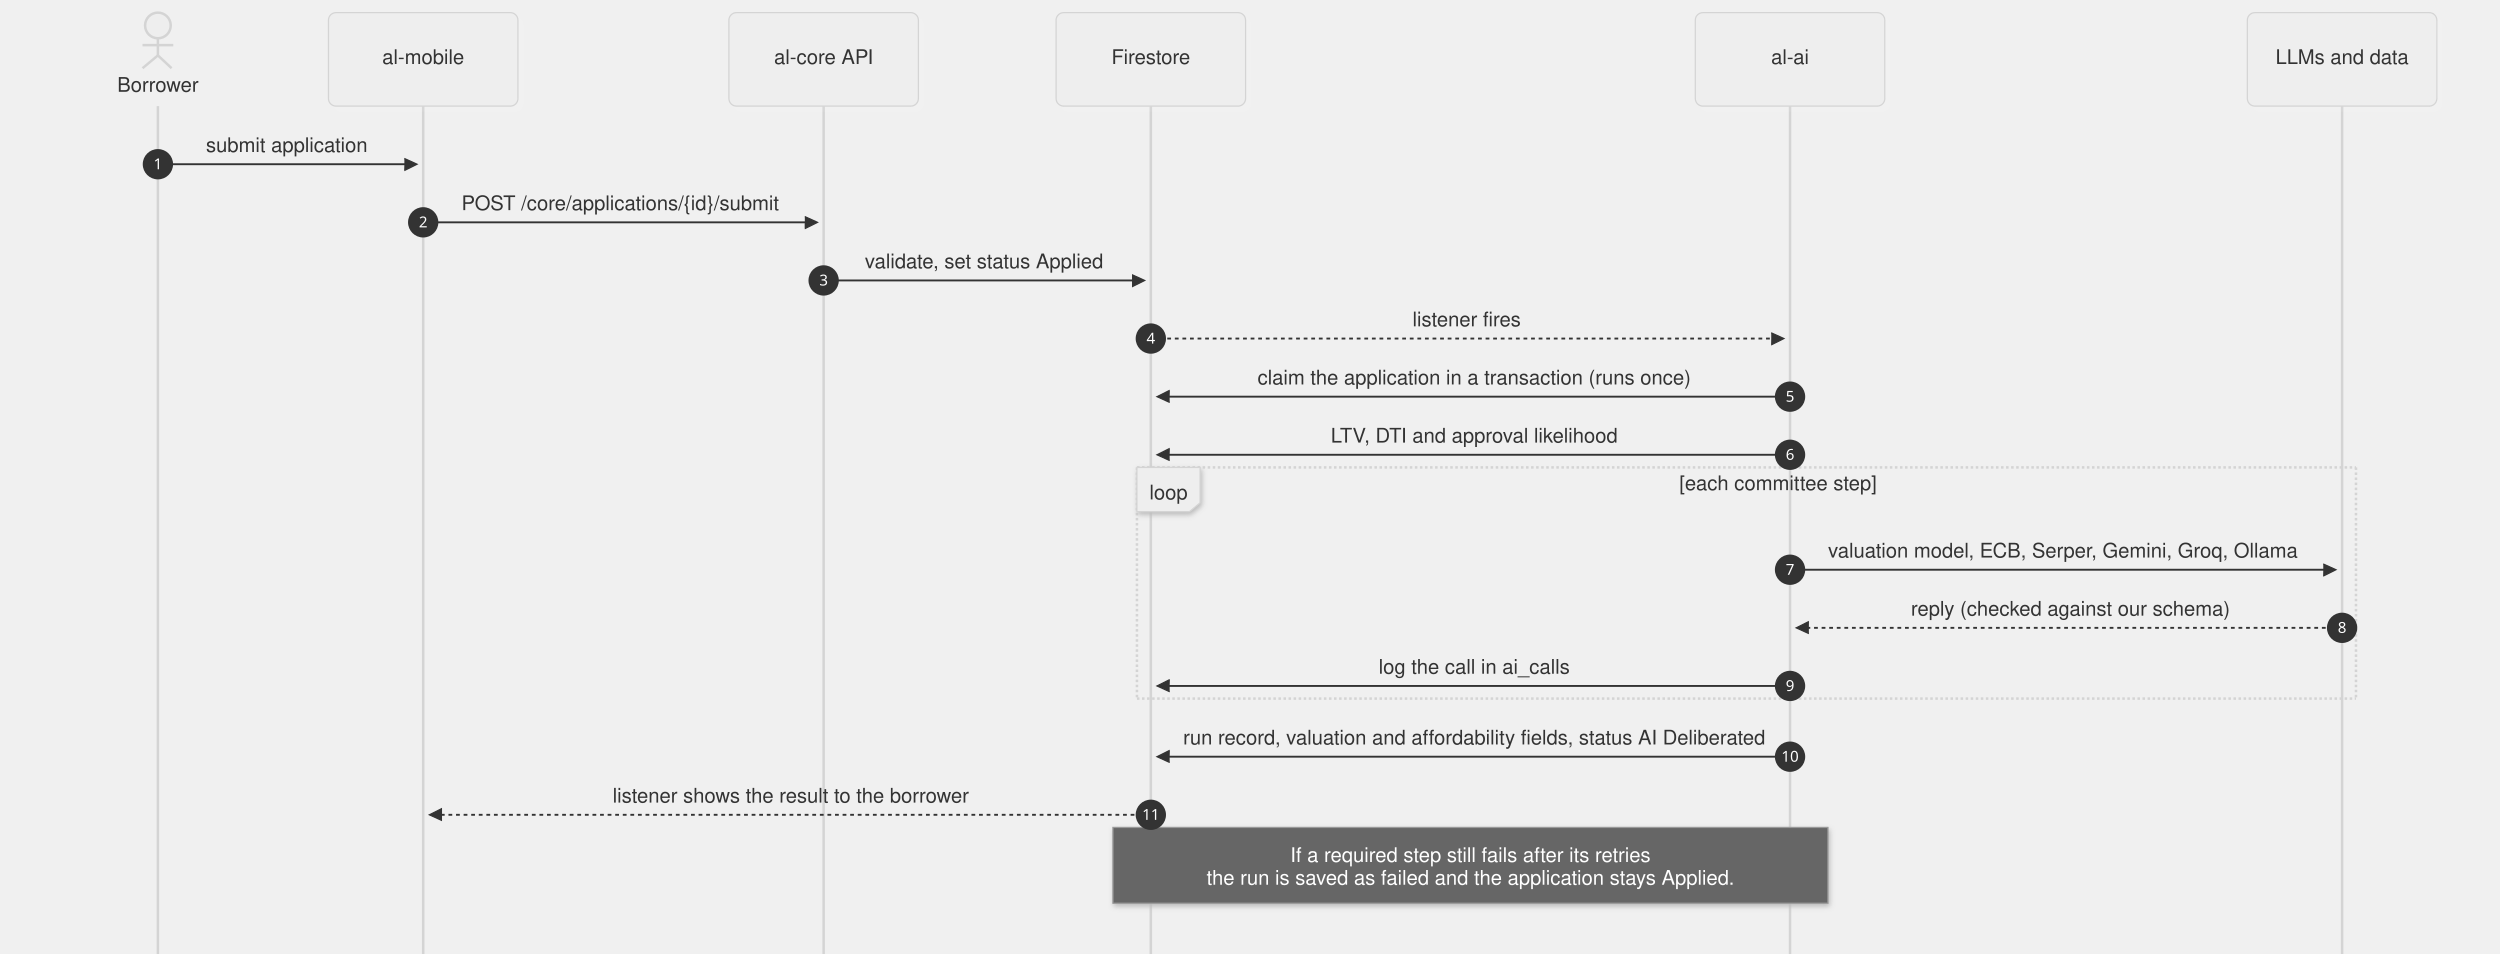
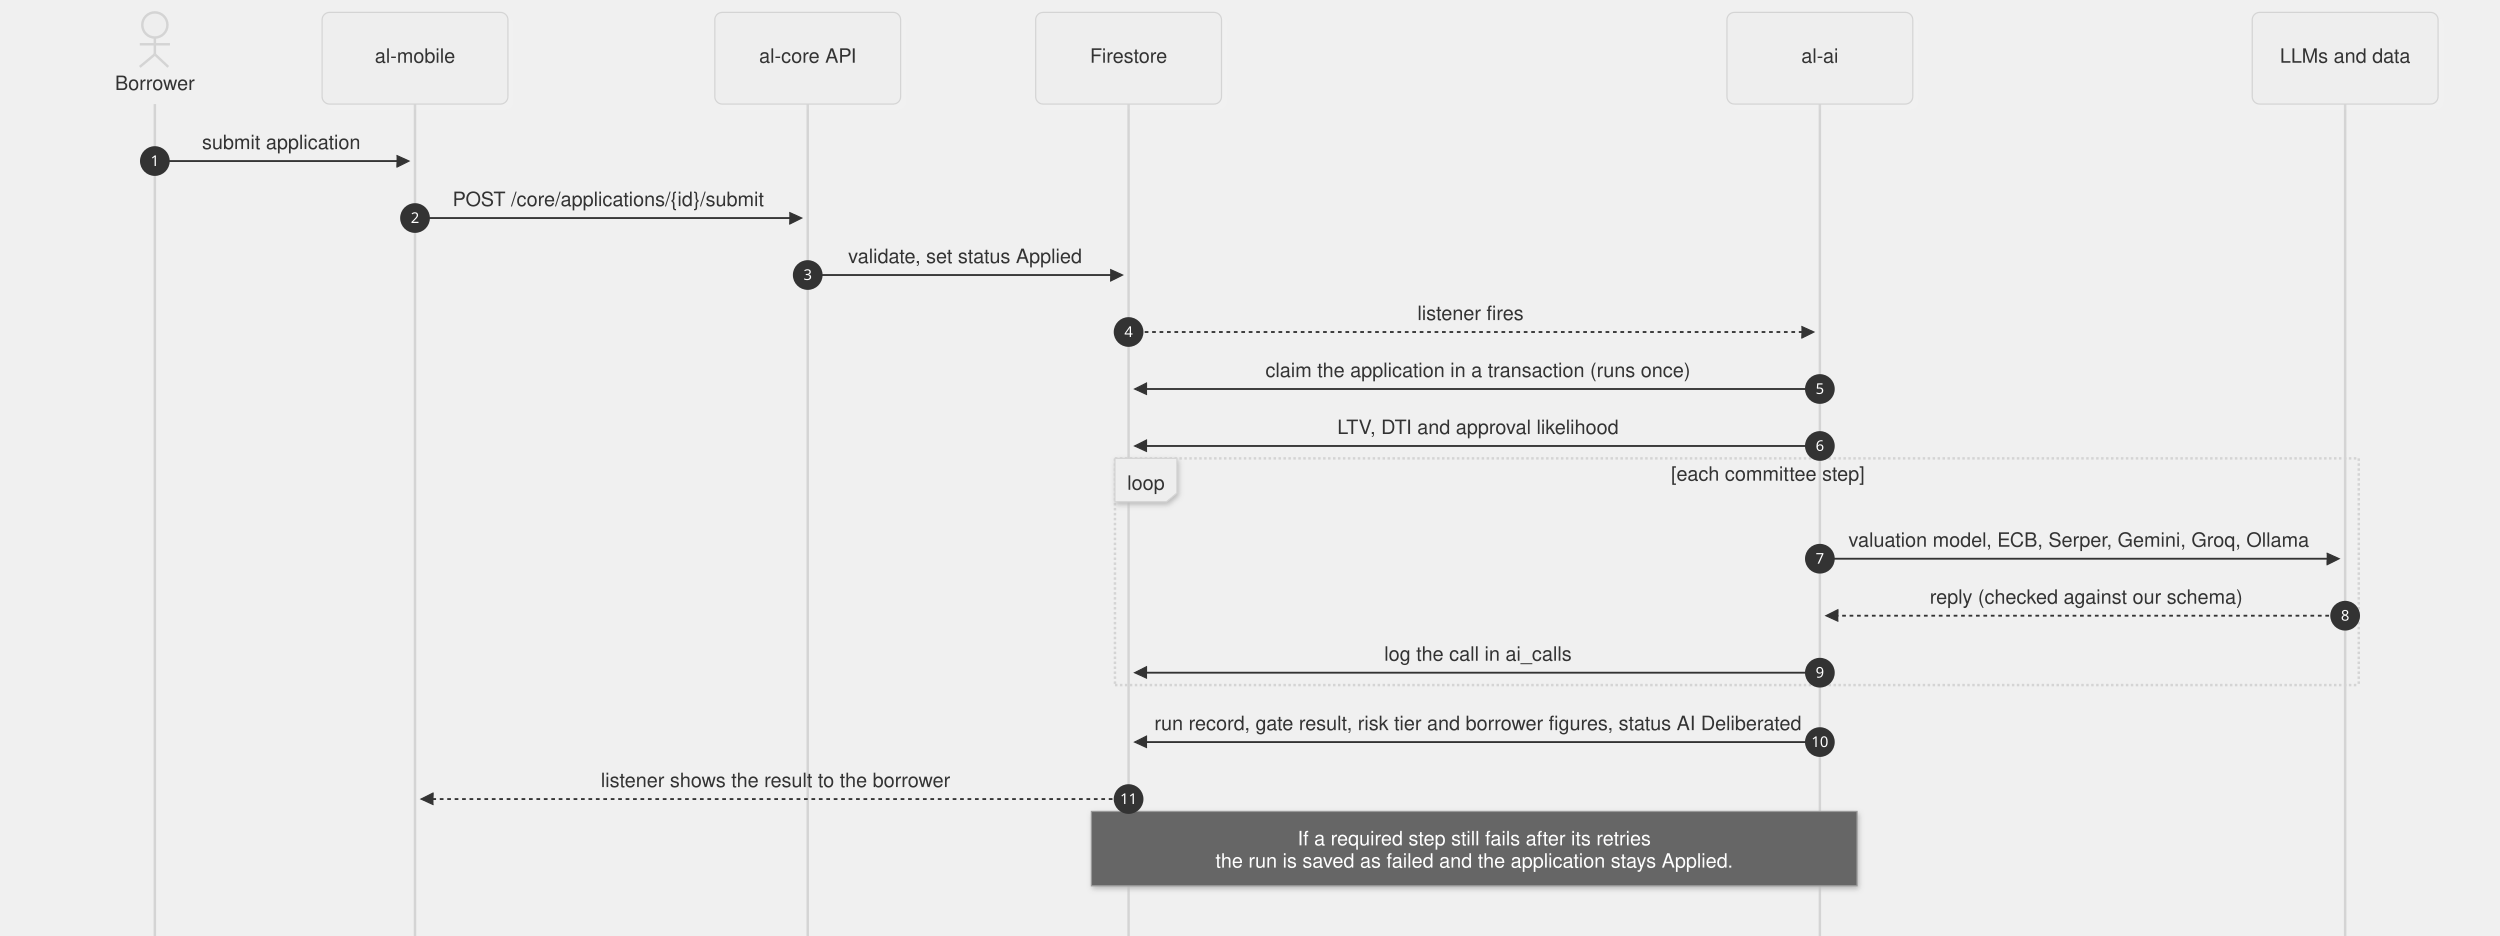
- <svg xmlns="http://www.w3.org/2000/svg" id="my-svg" width="100%" style="max-width: 1979px; background-color: white;" viewBox="-50 -10 1979 755" role="graphics-document document" aria-roledescription="sequence">
+ <svg xmlns="http://www.w3.org/2000/svg" id="my-svg" width="100%" style="max-width: 2018px; background-color: white;" viewBox="-50 -10 2018 755" role="graphics-document document" aria-roledescription="sequence">
  <g>
-     <line id="actor5" x1="1804" y1="74" x2="1804" y2="2000" class="actor-line 200" stroke-width="0.5px" stroke="#999" name="X" data-et="life-line" data-id="X" />
+     <line id="actor5" x1="1843" y1="74" x2="1843" y2="2000" class="actor-line 200" stroke-width="0.5px" stroke="#999" name="X" data-et="life-line" data-id="X" />
    <g id="root-5" data-look="neo" data-et="participant" data-type="participant" data-id="X">
-       <rect x="1729" y="0" fill="#eaeaea" stroke="#666" width="150" height="74" name="X" rx="6" ry="6" class="actor actor-top" data-look="neo" filter="url(#my-svg-drop-shadow)" />
-       <text x="1804" y="37" dominant-baseline="central" alignment-baseline="central" class="actor actor-box" style="text-anchor: middle; font-size: 16px; font-weight: 400;">
-         <tspan x="1804" dy="0">LLMs and data</tspan>
+       <rect x="1768" y="0" fill="#eaeaea" stroke="#666" width="150" height="74" name="X" rx="6" ry="6" class="actor actor-top" data-look="neo" filter="url(#my-svg-drop-shadow)" />
+       <text x="1843" y="37" dominant-baseline="central" alignment-baseline="central" class="actor actor-box" style="text-anchor: middle; font-size: 16px; font-weight: 400;">
+         <tspan x="1843" dy="0">LLMs and data</tspan>
      </text>
    </g>
  </g>
  <g>
-     <line id="actor4" x1="1367" y1="74" x2="1367" y2="2000" class="actor-line 200" stroke-width="0.5px" stroke="#999" name="AI" data-et="life-line" data-id="AI" />
+     <line id="actor4" x1="1419" y1="74" x2="1419" y2="2000" class="actor-line 200" stroke-width="0.5px" stroke="#999" name="AI" data-et="life-line" data-id="AI" />
    <g id="root-4" data-look="neo" data-et="participant" data-type="participant" data-id="AI">
-       <rect x="1292" y="0" fill="#eaeaea" stroke="#666" width="150" height="74" name="AI" rx="6" ry="6" class="actor actor-top" data-look="neo" filter="url(#my-svg-drop-shadow)" />
-       <text x="1367" y="37" dominant-baseline="central" alignment-baseline="central" class="actor actor-box" style="text-anchor: middle; font-size: 16px; font-weight: 400;">
-         <tspan x="1367" dy="0">al-ai</tspan>
+       <rect x="1344" y="0" fill="#eaeaea" stroke="#666" width="150" height="74" name="AI" rx="6" ry="6" class="actor actor-top" data-look="neo" filter="url(#my-svg-drop-shadow)" />
+       <text x="1419" y="37" dominant-baseline="central" alignment-baseline="central" class="actor actor-box" style="text-anchor: middle; font-size: 16px; font-weight: 400;">
+         <tspan x="1419" dy="0">al-ai</tspan>
      </text>
    </g>
  </g>
  <g>
    <line id="actor3" x1="861" y1="74" x2="861" y2="2000" class="actor-line 200" stroke-width="0.5px" stroke="#999" name="FS" data-et="life-line" data-id="FS" />
    <g id="root-3" data-look="neo" data-et="participant" data-type="participant" data-id="FS">
      <rect x="786" y="0" fill="#eaeaea" stroke="#666" width="150" height="74" name="FS" rx="6" ry="6" class="actor actor-top" data-look="neo" filter="url(#my-svg-drop-shadow)" />
      <text x="861" y="37" dominant-baseline="central" alignment-baseline="central" class="actor actor-box" style="text-anchor: middle; font-size: 16px; font-weight: 400;">
        <tspan x="861" dy="0">Firestore</tspan>
      </text>
    </g>
  </g>
  <g>
    <line id="actor2" x1="602" y1="74" x2="602" y2="2000" class="actor-line 200" stroke-width="0.5px" stroke="#999" name="C" data-et="life-line" data-id="C" />
    <g id="root-2" data-look="neo" data-et="participant" data-type="participant" data-id="C">
      <rect x="527" y="0" fill="#eaeaea" stroke="#666" width="150" height="74" name="C" rx="6" ry="6" class="actor actor-top" data-look="neo" filter="url(#my-svg-drop-shadow)" />
      <text x="602" y="37" dominant-baseline="central" alignment-baseline="central" class="actor actor-box" style="text-anchor: middle; font-size: 16px; font-weight: 400;">
        <tspan x="602" dy="0">al-core API</tspan>
      </text>
    </g>
  </g>
  <g>
    <line id="actor1" x1="285" y1="74" x2="285" y2="2000" class="actor-line 200" stroke-width="0.5px" stroke="#999" name="M" data-et="life-line" data-id="M" />
    <g id="root-1" data-look="neo" data-et="participant" data-type="participant" data-id="M">
      <rect x="210" y="0" fill="#eaeaea" stroke="#666" width="150" height="74" name="M" rx="6" ry="6" class="actor actor-top" data-look="neo" filter="url(#my-svg-drop-shadow)" />
      <text x="285" y="37" dominant-baseline="central" alignment-baseline="central" class="actor actor-box" style="text-anchor: middle; font-size: 16px; font-weight: 400;">
        <tspan x="285" dy="0">al-mobile</tspan>
      </text>
    </g>
  </g>
  <g>
    <line id="actor0" x1="75" y1="74" x2="75" y2="2000" class="actor-line 200" stroke-width="0.5px" stroke="#999" name="B" data-et="life-line" data-id="B" />
  </g>
  <style>#my-svg{font-family:Helvetica Neue,Helvetica,Arial,sans-serif;font-size:15px;fill:#000000;}@keyframes edge-animation-frame{from{stroke-dashoffset:0;}}@keyframes dash{to{stroke-dashoffset:0;}}#my-svg .edge-animation-slow{stroke-dasharray:9,5!important;stroke-dashoffset:900;animation:dash 50s linear infinite;stroke-linecap:round;}#my-svg .edge-animation-fast{stroke-dasharray:9,5!important;stroke-dashoffset:900;animation:dash 20s linear infinite;stroke-linecap:round;}#my-svg .error-icon{fill:#552222;}#my-svg .error-text{fill:#552222;stroke:#552222;}#my-svg .edge-thickness-normal{stroke-width:1px;}#my-svg .edge-thickness-thick{stroke-width:3.5px;}#my-svg .edge-pattern-solid{stroke-dasharray:0;}#my-svg .edge-thickness-invisible{stroke-width:0;fill:none;}#my-svg .edge-pattern-dashed{stroke-dasharray:3;}#my-svg .edge-pattern-dotted{stroke-dasharray:2;}#my-svg .marker{fill:#666;stroke:#666;}#my-svg .marker.cross{stroke:#666;}#my-svg svg{font-family:Helvetica Neue,Helvetica,Arial,sans-serif;font-size:15px;}#my-svg p{margin:0;}#my-svg .actor{stroke:hsl(0, 0%, 83%);fill:#eee;stroke-width:1;}#my-svg rect.actor.outer-path[data-look="neo"]{filter:drop-shadow( 1px 2px 2px rgba(185,185,185,1));}#my-svg rect.note[data-look="neo"]{stroke:#999;fill:#666;filter:drop-shadow( 1px 2px 2px rgba(185,185,185,1));}#my-svg text.actor&gt;tspan{fill:#333;stroke:none;}#my-svg .actor-line{stroke:hsl(0, 0%, 83%);}#my-svg .innerArc{stroke-width:1.5;stroke-dasharray:none;}#my-svg .messageLine0{stroke-width:1.5;stroke-dasharray:none;stroke:#333;}#my-svg .messageLine1{stroke-width:1.5;stroke-dasharray:2,2;stroke:#333;}#my-svg [id$="-arrowhead"] path{fill:#333;stroke:#333;}#my-svg .sequenceNumber{fill:white;}#my-svg [id$="-sequencenumber"]{fill:#333;}#my-svg [id$="-crosshead"] path{fill:#333;stroke:#333;}#my-svg .messageText{fill:#333;stroke:none;}#my-svg .labelBox{stroke:hsl(0, 0%, 83%);fill:#eee;filter:drop-shadow( 1px 2px 2px rgba(185,185,185,1));}#my-svg .labelText,#my-svg .labelText&gt;tspan{fill:#333;stroke:none;}#my-svg .loopText,#my-svg .loopText&gt;tspan{fill:#333;stroke:none;}#my-svg .sectionTitle,#my-svg .sectionTitle&gt;tspan{fill:#333;stroke:none;}#my-svg .loopLine{stroke-width:2px;stroke-dasharray:2,2;stroke:hsl(0, 0%, 83%);fill:hsl(0, 0%, 83%);}#my-svg .note{stroke:#999;fill:#666;}#my-svg .noteText,#my-svg .noteText&gt;tspan{fill:#fff;stroke:none;}#my-svg .activation0{fill:#f4f4f4;stroke:#666;}#my-svg .activation1{fill:#f4f4f4;stroke:#666;}#my-svg .activation2{fill:#f4f4f4;stroke:#666;}#my-svg .actorPopupMenu{position:absolute;}#my-svg .actorPopupMenuPanel{position:absolute;fill:#eee;box-shadow:0px 8px 16px 0px rgba(0,0,0,0.2);filter:drop-shadow(3px 5px 2px rgb(0 0 0 / 0.4));}#my-svg .actor-man circle,#my-svg line{fill:#eee;stroke-width:2px;}#my-svg g rect.rect{filter:drop-shadow( 1px 2px 2px rgba(185,185,185,1));stroke:#999;}#my-svg .node .neo-node{stroke:#999;}#my-svg [data-look="neo"].node rect,#my-svg [data-look="neo"].cluster rect,#my-svg [data-look="neo"].node polygon{stroke:url(#my-svg-gradient);filter:drop-shadow( 1px 2px 2px rgba(185,185,185,1));}#my-svg [data-look="neo"].swimlane.cluster rect{filter:none;}#my-svg [data-look="neo"].node path{stroke:url(#my-svg-gradient);stroke-width:1px;}#my-svg [data-look="neo"].node .outer-path{filter:drop-shadow( 1px 2px 2px rgba(185,185,185,1));}#my-svg [data-look="neo"].node .neo-line path{stroke:#999;filter:none;}#my-svg [data-look="neo"].node circle{stroke:url(#my-svg-gradient);filter:drop-shadow( 1px 2px 2px rgba(185,185,185,1));}#my-svg [data-look="neo"].node circle .state-start{fill:#000000;}#my-svg [data-look="neo"].icon-shape .icon{fill:url(#my-svg-gradient);filter:drop-shadow( 1px 2px 2px rgba(185,185,185,1));}#my-svg [data-look="neo"].icon-shape .icon-neo path{stroke:url(#my-svg-gradient);filter:drop-shadow( 1px 2px 2px rgba(185,185,185,1));}#my-svg :root{--mermaid-font-family:"trebuchet ms",verdana,arial,sans-serif;}</style>
  <g />
  <defs>
    <symbol id="my-svg-computer" width="24" height="24">
      <path transform="scale(.5)" d="M2 2v13h20v-13h-20zm18 11h-16v-9h16v9zm-10.228 6l.466-1h3.524l.467 1h-4.457zm14.228 3h-24l2-6h2.104l-1.33 4h18.45l-1.297-4h2.073l2 6zm-5-10h-14v-7h14v7z" />
    </symbol>
  </defs>
  <defs>
    <symbol id="my-svg-database" fill-rule="evenodd" clip-rule="evenodd">
      <path transform="scale(.5)" d="M12.258.001l.256.004.255.005.253.008.251.01.249.012.247.015.246.016.242.019.241.02.239.023.236.024.233.027.231.028.229.031.225.032.223.034.22.036.217.038.214.04.211.041.208.043.205.045.201.046.198.048.194.05.191.051.187.053.183.054.18.056.175.057.172.059.168.06.163.061.16.063.155.064.15.066.074.033.073.033.071.034.07.034.069.035.068.035.067.035.066.035.064.036.064.036.062.036.06.036.06.037.058.037.058.037.055.038.055.038.053.038.052.038.051.039.05.039.048.039.047.039.045.04.044.04.043.04.041.04.04.041.039.041.037.041.036.041.034.041.033.042.032.042.03.042.029.042.027.042.026.043.024.043.023.043.021.043.02.043.018.044.017.043.015.044.013.044.012.044.011.045.009.044.007.045.006.045.004.045.002.045.001.045v17l-.001.045-.002.045-.004.045-.006.045-.007.045-.009.044-.011.045-.012.044-.013.044-.015.044-.017.043-.018.044-.02.043-.021.043-.023.043-.024.043-.026.043-.027.042-.029.042-.03.042-.032.042-.033.042-.034.041-.036.041-.037.041-.039.041-.04.041-.041.04-.043.04-.044.04-.045.04-.047.039-.048.039-.05.039-.051.039-.052.038-.053.038-.055.038-.055.038-.058.037-.058.037-.06.037-.06.036-.062.036-.064.036-.064.036-.066.035-.067.035-.068.035-.069.035-.07.034-.071.034-.073.033-.074.033-.15.066-.155.064-.16.063-.163.061-.168.06-.172.059-.175.057-.18.056-.183.054-.187.053-.191.051-.194.05-.198.048-.201.046-.205.045-.208.043-.211.041-.214.04-.217.038-.22.036-.223.034-.225.032-.229.031-.231.028-.233.027-.236.024-.239.023-.241.02-.242.019-.246.016-.247.015-.249.012-.251.01-.253.008-.255.005-.256.004-.258.001-.258-.001-.256-.004-.255-.005-.253-.008-.251-.01-.249-.012-.247-.015-.245-.016-.243-.019-.241-.02-.238-.023-.236-.024-.234-.027-.231-.028-.228-.031-.226-.032-.223-.034-.22-.036-.217-.038-.214-.04-.211-.041-.208-.043-.204-.045-.201-.046-.198-.048-.195-.05-.19-.051-.187-.053-.184-.054-.179-.056-.176-.057-.172-.059-.167-.06-.164-.061-.159-.063-.155-.064-.151-.066-.074-.033-.072-.033-.072-.034-.07-.034-.069-.035-.068-.035-.067-.035-.066-.035-.064-.036-.063-.036-.062-.036-.061-.036-.06-.037-.058-.037-.057-.037-.056-.038-.055-.038-.053-.038-.052-.038-.051-.039-.049-.039-.049-.039-.046-.039-.046-.04-.044-.04-.043-.04-.041-.04-.04-.041-.039-.041-.037-.041-.036-.041-.034-.041-.033-.042-.032-.042-.03-.042-.029-.042-.027-.042-.026-.043-.024-.043-.023-.043-.021-.043-.02-.043-.018-.044-.017-.043-.015-.044-.013-.044-.012-.044-.011-.045-.009-.044-.007-.045-.006-.045-.004-.045-.002-.045-.001-.045v-17l.001-.045.002-.045.004-.045.006-.045.007-.045.009-.044.011-.045.012-.044.013-.044.015-.044.017-.043.018-.044.02-.043.021-.043.023-.043.024-.043.026-.043.027-.042.029-.042.03-.042.032-.042.033-.042.034-.041.036-.041.037-.041.039-.041.04-.041.041-.04.043-.04.044-.04.046-.04.046-.039.049-.039.049-.039.051-.039.052-.038.053-.038.055-.038.056-.038.057-.037.058-.037.06-.037.061-.036.062-.036.063-.036.064-.036.066-.035.067-.035.068-.035.069-.035.07-.034.072-.034.072-.033.074-.033.151-.066.155-.064.159-.063.164-.061.167-.06.172-.059.176-.057.179-.056.184-.054.187-.053.19-.051.195-.05.198-.048.201-.046.204-.045.208-.043.211-.041.214-.04.217-.038.22-.036.223-.034.226-.032.228-.031.231-.028.234-.027.236-.024.238-.023.241-.02.243-.019.245-.016.247-.015.249-.012.251-.01.253-.008.255-.005.256-.004.258-.001.258.001zm-9.258 20.499v.01l.001.021.003.021.004.022.005.021.006.022.007.022.009.023.01.022.011.023.012.023.013.023.015.023.016.024.017.023.018.024.019.024.021.024.022.025.023.024.024.025.052.049.056.05.061.051.066.051.07.051.075.051.079.052.084.052.088.052.092.052.097.052.102.051.105.052.11.052.114.051.119.051.123.051.127.05.131.05.135.05.139.048.144.049.147.047.152.047.155.047.16.045.163.045.167.043.171.043.176.041.178.041.183.039.187.039.19.037.194.035.197.035.202.033.204.031.209.03.212.029.216.027.219.025.222.024.226.021.23.02.233.018.236.016.24.015.243.012.246.01.249.008.253.005.256.004.259.001.26-.001.257-.004.254-.005.25-.008.247-.011.244-.012.241-.014.237-.016.233-.018.231-.021.226-.021.224-.024.22-.026.216-.027.212-.028.21-.031.205-.031.202-.034.198-.034.194-.036.191-.037.187-.039.183-.04.179-.04.175-.042.172-.043.168-.044.163-.045.16-.046.155-.046.152-.047.148-.048.143-.049.139-.049.136-.05.131-.05.126-.05.123-.051.118-.052.114-.051.11-.052.106-.052.101-.052.096-.052.092-.052.088-.053.083-.051.079-.052.074-.052.07-.051.065-.051.06-.051.056-.05.051-.05.023-.024.023-.025.021-.024.02-.024.019-.024.018-.024.017-.024.015-.023.014-.024.013-.023.012-.023.01-.023.01-.022.008-.022.006-.022.006-.022.004-.022.004-.021.001-.021.001-.021v-4.127l-.077.055-.08.053-.083.054-.085.053-.087.052-.09.052-.093.051-.095.05-.097.05-.1.049-.102.049-.105.048-.106.047-.109.047-.111.046-.114.045-.115.045-.118.044-.12.043-.122.042-.124.042-.126.041-.128.04-.13.04-.132.038-.134.038-.135.037-.138.037-.139.035-.142.035-.143.034-.144.033-.147.032-.148.031-.15.03-.151.03-.153.029-.154.027-.156.027-.158.026-.159.025-.161.024-.162.023-.163.022-.165.021-.166.02-.167.019-.169.018-.169.017-.171.016-.173.015-.173.014-.175.013-.175.012-.177.011-.178.01-.179.008-.179.008-.181.006-.182.005-.182.004-.184.003-.184.002h-.37l-.184-.002-.184-.003-.182-.004-.182-.005-.181-.006-.179-.008-.179-.008-.178-.01-.176-.011-.176-.012-.175-.013-.173-.014-.172-.015-.171-.016-.17-.017-.169-.018-.167-.019-.166-.02-.165-.021-.163-.022-.162-.023-.161-.024-.159-.025-.157-.026-.156-.027-.155-.027-.153-.029-.151-.03-.15-.03-.148-.031-.146-.032-.145-.033-.143-.034-.141-.035-.14-.035-.137-.037-.136-.037-.134-.038-.132-.038-.13-.04-.128-.04-.126-.041-.124-.042-.122-.042-.12-.044-.117-.043-.116-.045-.113-.045-.112-.046-.109-.047-.106-.047-.105-.048-.102-.049-.1-.049-.097-.05-.095-.05-.093-.052-.09-.051-.087-.052-.085-.053-.083-.054-.08-.054-.077-.054v4.127zm0-5.654v.011l.001.021.003.021.004.021.005.022.006.022.007.022.009.022.01.022.011.023.012.023.013.023.015.024.016.023.017.024.018.024.019.024.021.024.022.024.023.025.024.024.052.05.056.05.061.05.066.051.07.051.075.052.079.051.084.052.088.052.092.052.097.052.102.052.105.052.11.051.114.051.119.052.123.05.127.051.131.05.135.049.139.049.144.048.147.048.152.047.155.046.16.045.163.045.167.044.171.042.176.042.178.04.183.04.187.038.19.037.194.036.197.034.202.033.204.032.209.03.212.028.216.027.219.025.222.024.226.022.23.02.233.018.236.016.24.014.243.012.246.01.249.008.253.006.256.003.259.001.26-.001.257-.003.254-.006.25-.008.247-.01.244-.012.241-.015.237-.016.233-.018.231-.02.226-.022.224-.024.22-.025.216-.027.212-.029.21-.03.205-.032.202-.033.198-.035.194-.036.191-.037.187-.039.183-.039.179-.041.175-.042.172-.043.168-.044.163-.045.16-.045.155-.047.152-.047.148-.048.143-.048.139-.05.136-.049.131-.05.126-.051.123-.051.118-.051.114-.052.11-.052.106-.052.101-.052.096-.052.092-.052.088-.052.083-.052.079-.052.074-.051.07-.052.065-.051.06-.05.056-.051.051-.049.023-.025.023-.024.021-.025.02-.024.019-.024.018-.024.017-.024.015-.023.014-.023.013-.024.012-.022.01-.023.01-.023.008-.022.006-.022.006-.022.004-.021.004-.022.001-.021.001-.021v-4.139l-.077.054-.08.054-.083.054-.085.052-.087.053-.09.051-.093.051-.095.051-.097.05-.1.049-.102.049-.105.048-.106.047-.109.047-.111.046-.114.045-.115.044-.118.044-.12.044-.122.042-.124.042-.126.041-.128.04-.13.039-.132.039-.134.038-.135.037-.138.036-.139.036-.142.035-.143.033-.144.033-.147.033-.148.031-.15.03-.151.03-.153.028-.154.028-.156.027-.158.026-.159.025-.161.024-.162.023-.163.022-.165.021-.166.02-.167.019-.169.018-.169.017-.171.016-.173.015-.173.014-.175.013-.175.012-.177.011-.178.009-.179.009-.179.007-.181.007-.182.005-.182.004-.184.003-.184.002h-.37l-.184-.002-.184-.003-.182-.004-.182-.005-.181-.007-.179-.007-.179-.009-.178-.009-.176-.011-.176-.012-.175-.013-.173-.014-.172-.015-.171-.016-.17-.017-.169-.018-.167-.019-.166-.02-.165-.021-.163-.022-.162-.023-.161-.024-.159-.025-.157-.026-.156-.027-.155-.028-.153-.028-.151-.03-.15-.03-.148-.031-.146-.033-.145-.033-.143-.033-.141-.035-.14-.036-.137-.036-.136-.037-.134-.038-.132-.039-.13-.039-.128-.04-.126-.041-.124-.042-.122-.043-.12-.043-.117-.044-.116-.044-.113-.046-.112-.046-.109-.046-.106-.047-.105-.048-.102-.049-.1-.049-.097-.05-.095-.051-.093-.051-.09-.051-.087-.053-.085-.052-.083-.054-.08-.054-.077-.054v4.139zm0-5.666v.011l.001.02.003.022.004.021.005.022.006.021.007.022.009.023.01.022.011.023.012.023.013.023.015.023.016.024.017.024.018.023.019.024.021.025.022.024.023.024.024.025.052.05.056.05.061.05.066.051.07.051.075.052.079.051.084.052.088.052.092.052.097.052.102.052.105.051.11.052.114.051.119.051.123.051.127.05.131.05.135.05.139.049.144.048.147.048.152.047.155.046.16.045.163.045.167.043.171.043.176.042.178.04.183.04.187.038.19.037.194.036.197.034.202.033.204.032.209.03.212.028.216.027.219.025.222.024.226.021.23.02.233.018.236.017.24.014.243.012.246.01.249.008.253.006.256.003.259.001.26-.001.257-.003.254-.006.25-.008.247-.01.244-.013.241-.014.237-.016.233-.018.231-.02.226-.022.224-.024.22-.025.216-.027.212-.029.21-.03.205-.032.202-.033.198-.035.194-.036.191-.037.187-.039.183-.039.179-.041.175-.042.172-.043.168-.044.163-.045.16-.045.155-.047.152-.047.148-.048.143-.049.139-.049.136-.049.131-.051.126-.05.123-.051.118-.052.114-.051.11-.052.106-.052.101-.052.096-.052.092-.052.088-.052.083-.052.079-.052.074-.052.07-.051.065-.051.06-.051.056-.05.051-.049.023-.025.023-.025.021-.024.02-.024.019-.024.018-.024.017-.024.015-.023.014-.024.013-.023.012-.023.01-.022.01-.023.008-.022.006-.022.006-.022.004-.022.004-.021.001-.021.001-.021v-4.153l-.077.054-.08.054-.083.053-.085.053-.087.053-.09.051-.093.051-.095.051-.097.05-.1.049-.102.048-.105.048-.106.048-.109.046-.111.046-.114.046-.115.044-.118.044-.12.043-.122.043-.124.042-.126.041-.128.04-.13.039-.132.039-.134.038-.135.037-.138.036-.139.036-.142.034-.143.034-.144.033-.147.032-.148.032-.15.03-.151.03-.153.028-.154.028-.156.027-.158.026-.159.024-.161.024-.162.023-.163.023-.165.021-.166.02-.167.019-.169.018-.169.017-.171.016-.173.015-.173.014-.175.013-.175.012-.177.01-.178.01-.179.009-.179.007-.181.006-.182.006-.182.004-.184.003-.184.001-.185.001-.185-.001-.184-.001-.184-.003-.182-.004-.182-.006-.181-.006-.179-.007-.179-.009-.178-.01-.176-.01-.176-.012-.175-.013-.173-.014-.172-.015-.171-.016-.17-.017-.169-.018-.167-.019-.166-.02-.165-.021-.163-.023-.162-.023-.161-.024-.159-.024-.157-.026-.156-.027-.155-.028-.153-.028-.151-.03-.15-.03-.148-.032-.146-.032-.145-.033-.143-.034-.141-.034-.14-.036-.137-.036-.136-.037-.134-.038-.132-.039-.13-.039-.128-.041-.126-.041-.124-.041-.122-.043-.12-.043-.117-.044-.116-.044-.113-.046-.112-.046-.109-.046-.106-.048-.105-.048-.102-.048-.1-.05-.097-.049-.095-.051-.093-.051-.09-.052-.087-.052-.085-.053-.083-.053-.08-.054-.077-.054v4.153zm8.74-8.179l-.257.004-.254.005-.25.008-.247.011-.244.012-.241.014-.237.016-.233.018-.231.021-.226.022-.224.023-.22.026-.216.027-.212.028-.21.031-.205.032-.202.033-.198.034-.194.036-.191.038-.187.038-.183.04-.179.041-.175.042-.172.043-.168.043-.163.045-.16.046-.155.046-.152.048-.148.048-.143.048-.139.049-.136.05-.131.05-.126.051-.123.051-.118.051-.114.052-.11.052-.106.052-.101.052-.096.052-.092.052-.088.052-.083.052-.079.052-.074.051-.07.052-.065.051-.06.05-.056.05-.051.05-.023.025-.023.024-.021.024-.02.025-.019.024-.018.024-.017.023-.015.024-.014.023-.013.023-.012.023-.01.023-.01.022-.008.022-.006.023-.006.021-.004.022-.004.021-.001.021-.001.021.001.021.001.021.004.021.004.022.006.021.006.023.008.022.01.022.01.023.012.023.013.023.014.023.015.024.017.023.018.024.019.024.02.025.021.024.023.024.023.025.051.05.056.05.06.05.065.051.07.052.074.051.079.052.083.052.088.052.092.052.096.052.101.052.106.052.11.052.114.052.118.051.123.051.126.051.131.05.136.05.139.049.143.048.148.048.152.048.155.046.16.046.163.045.168.043.172.043.175.042.179.041.183.04.187.038.191.038.194.036.198.034.202.033.205.032.21.031.212.028.216.027.22.026.224.023.226.022.231.021.233.018.237.016.241.014.244.012.247.011.25.008.254.005.257.004.26.001.26-.001.257-.004.254-.005.25-.008.247-.011.244-.012.241-.014.237-.016.233-.018.231-.021.226-.022.224-.023.22-.026.216-.027.212-.028.21-.031.205-.032.202-.033.198-.034.194-.036.191-.038.187-.038.183-.04.179-.041.175-.042.172-.043.168-.043.163-.045.16-.046.155-.046.152-.048.148-.048.143-.048.139-.049.136-.05.131-.05.126-.051.123-.051.118-.051.114-.052.11-.052.106-.052.101-.052.096-.052.092-.052.088-.052.083-.052.079-.052.074-.051.07-.052.065-.051.06-.05.056-.05.051-.05.023-.025.023-.024.021-.024.02-.025.019-.024.018-.024.017-.023.015-.024.014-.023.013-.023.012-.023.01-.023.01-.022.008-.022.006-.023.006-.021.004-.022.004-.021.001-.021.001-.021-.001-.021-.001-.021-.004-.021-.004-.022-.006-.021-.006-.023-.008-.022-.01-.022-.01-.023-.012-.023-.013-.023-.014-.023-.015-.024-.017-.023-.018-.024-.019-.024-.02-.025-.021-.024-.023-.024-.023-.025-.051-.05-.056-.05-.06-.05-.065-.051-.07-.052-.074-.051-.079-.052-.083-.052-.088-.052-.092-.052-.096-.052-.101-.052-.106-.052-.11-.052-.114-.052-.118-.051-.123-.051-.126-.051-.131-.05-.136-.05-.139-.049-.143-.048-.148-.048-.152-.048-.155-.046-.16-.046-.163-.045-.168-.043-.172-.043-.175-.042-.179-.041-.183-.04-.187-.038-.191-.038-.194-.036-.198-.034-.202-.033-.205-.032-.21-.031-.212-.028-.216-.027-.22-.026-.224-.023-.226-.022-.231-.021-.233-.018-.237-.016-.241-.014-.244-.012-.247-.011-.25-.008-.254-.005-.257-.004-.26-.001-.26.001z" />
    </symbol>
  </defs>
  <defs>
    <symbol id="my-svg-clock" width="24" height="24">
      <path transform="scale(.5)" d="M12 2c5.514 0 10 4.486 10 10s-4.486 10-10 10-10-4.486-10-10 4.486-10 10-10zm0-2c-6.627 0-12 5.373-12 12s5.373 12 12 12 12-5.373 12-12-5.373-12-12-12zm5.848 12.459c.202.038.202.333.001.372-1.907.361-6.045 1.111-6.547 1.111-.719 0-1.301-.582-1.301-1.301 0-.512.77-5.447 1.125-7.445.034-.192.312-.181.343.014l.985 6.238 5.394 1.011z" />
    </symbol>
  </defs>
  <defs>
    <marker id="my-svg-arrowhead" refX="7.9" refY="5" markerUnits="userSpaceOnUse" markerWidth="12" markerHeight="12" orient="auto-start-reverse">
      <path d="M -1 0 L 10 5 L 0 10 z" />
    </marker>
  </defs>
  <defs>
    <marker id="my-svg-crosshead" markerWidth="15" markerHeight="8" orient="auto" refX="4" refY="4.5">
      <path fill="none" stroke="#000000" stroke-width="1pt" d="M 1,2 L 6,7 M 6,2 L 1,7" style="stroke-dasharray: 0, 0;" />
    </marker>
  </defs>
  <defs>
    <marker id="my-svg-filled-head" refX="15.5" refY="7" markerWidth="20" markerHeight="28" orient="auto">
      <path d="M 18,7 L9,13 L14,7 L9,1 Z" />
    </marker>
  </defs>
  <defs>
    <marker id="my-svg-sequencenumber" refX="15" refY="15" markerWidth="60" markerHeight="40" orient="auto">
      <circle cx="15" cy="15" r="6" />
    </marker>
  </defs>
  <defs>
    <marker id="my-svg-solidTopArrowHead" refX="7.9" refY="7.25" markerUnits="userSpaceOnUse" markerWidth="12" markerHeight="12" orient="auto-start-reverse">
      <path d="M 0 0 L 10 8 L 0 8 z" />
    </marker>
  </defs>
  <defs>
    <marker id="my-svg-solidBottomArrowHead" refX="7.9" refY="0.75" markerUnits="userSpaceOnUse" markerWidth="12" markerHeight="12" orient="auto-start-reverse">
      <path d="M 0 0 L 10 0 L 0 8 z" />
    </marker>
  </defs>
  <defs>
    <marker id="my-svg-stickTopArrowHead" refX="7.5" refY="7" markerUnits="userSpaceOnUse" markerWidth="12" markerHeight="12" orient="auto-start-reverse">
      <path d="M 0 0 L 7 7" stroke="black" stroke-width="1.5" fill="none" />
    </marker>
  </defs>
  <defs>
    <marker id="my-svg-stickBottomArrowHead" refX="7.5" refY="0" markerUnits="userSpaceOnUse" markerWidth="12" markerHeight="12" orient="auto-start-reverse">
      <path d="M 0 7 L 7 0" stroke="black" stroke-width="1.5" fill="none" />
    </marker>
  </defs>
  <defs>
    <filter id="my-svg-drop-shadow" height="130%" width="130%">
      <feDropShadow dx="4" dy="4" stdDeviation="0" flood-opacity="0.06" flood-color="#FFFFFF" />
    </filter>
  </defs>
  <g data-et="control-structure" data-id="i11">
-     <line x1="850" y1="360" x2="1815" y2="360" class="loopLine" />
-     <line x1="1815" y1="360" x2="1815" y2="543" class="loopLine" />
-     <line x1="850" y1="543" x2="1815" y2="543" class="loopLine" />
+     <line x1="850" y1="360" x2="1854" y2="360" class="loopLine" />
+     <line x1="1854" y1="360" x2="1854" y2="543" class="loopLine" />
+     <line x1="850" y1="543" x2="1854" y2="543" class="loopLine" />
    <line x1="850" y1="360" x2="850" y2="543" class="loopLine" />
    <polygon points="850,360 900,360 900,388 891.6,395 850,395" class="labelBox" />
    <text x="875" y="380" text-anchor="middle" dominant-baseline="middle" alignment-baseline="middle" class="labelText" style="font-size: 16px; font-weight: 400;">loop</text>
-     <text x="1357.5" y="378" text-anchor="middle" class="loopText" style="font-size: 16px; font-weight: 400;">
-       <tspan x="1357.5">[each committee step]</tspan>
+     <text x="1377" y="378" text-anchor="middle" class="loopText" style="font-size: 16px; font-weight: 400;">
+       <tspan x="1377">[each committee step]</tspan>
    </text>
  </g>
  <g data-et="note" data-id="i14">
-     <rect x="831" y="645" fill="#EDF2AE" stroke="#666" width="566" height="60" class="note" data-look="neo" />
-     <text x="1114" y="651" text-anchor="middle" dominant-baseline="middle" alignment-baseline="middle" class="noteText" dy="1em" style="font-size: 16px; font-weight: 400;">
-       <tspan x="1114">If a required step still fails after its retries</tspan>
+     <rect x="831" y="645" fill="#EDF2AE" stroke="#666" width="618" height="60" class="note" data-look="neo" />
+     <text x="1140" y="651" text-anchor="middle" dominant-baseline="middle" alignment-baseline="middle" class="noteText" dy="1em" style="font-size: 16px; font-weight: 400;">
+       <tspan x="1140">If a required step still fails after its retries</tspan>
    </text>
-     <text x="1114" y="669" text-anchor="middle" dominant-baseline="middle" alignment-baseline="middle" class="noteText" dy="1em" style="font-size: 16px; font-weight: 400;">
-       <tspan x="1114">the run is saved as failed and the application stays Applied.</tspan>
+     <text x="1140" y="669" text-anchor="middle" dominant-baseline="middle" alignment-baseline="middle" class="noteText" dy="1em" style="font-size: 16px; font-weight: 400;">
+       <tspan x="1140">the run is saved as failed and the application stays Applied.</tspan>
    </text>
  </g>
  <g class="actor-man actor-top" name="B" data-et="participant" data-type="actor" data-id="B" style="stroke: rgb(212, 212, 212);">
    <line id="actor-man-torso0" x1="75" y1="20.308" x2="75" y2="33.846" />
    <line id="actor-man-arms0" x1="62.815" y1="25.723" x2="87.185" y2="25.723" />
    <line x1="62.815" y1="44" x2="75" y2="33.846" />
    <line x1="75" y1="33.846" x2="85.831" y2="44" />
    <circle cx="75" cy="10.154" r="10.154" width="150" height="74" />
    <text x="75" y="59" dominant-baseline="central" alignment-baseline="central" class="actor actor-man" style="text-anchor: middle; font-size: 16px; font-weight: 400;">
      <tspan x="75" dy="0">Borrower</tspan>
    </text>
  </g>
  <text x="177" y="89" text-anchor="middle" dominant-baseline="middle" alignment-baseline="middle" class="messageText" dy="1em" style="font-size: 16px; font-weight: 400;">submit application</text>
  <line x1="82" y1="120" x2="278" y2="120" class="messageLine0" data-et="message" data-id="i1" data-from="B" data-to="M" stroke-width="2" stroke="none" marker-end="url(#my-svg-arrowhead)" style="fill: none;" />
  <line x1="75" y1="120" x2="75" y2="120" stroke-width="0" marker-start="url(#my-svg-sequencenumber)" />
  <text x="75" y="124" font-family="sans-serif" font-size="12px" text-anchor="middle" class="sequenceNumber">1</text>
  <text x="441" y="135" text-anchor="middle" dominant-baseline="middle" alignment-baseline="middle" class="messageText" dy="1em" style="font-size: 16px; font-weight: 400;">POST /core/applications/{id}/submit</text>
  <line x1="292" y1="166" x2="595" y2="166" class="messageLine0" data-et="message" data-id="i2" data-from="M" data-to="C" stroke-width="2" stroke="none" marker-end="url(#my-svg-arrowhead)" style="fill: none;" />
  <line x1="285" y1="166" x2="285" y2="166" stroke-width="0" marker-start="url(#my-svg-sequencenumber)" />
  <text x="285" y="170" font-family="sans-serif" font-size="12px" text-anchor="middle" class="sequenceNumber">2</text>
  <text x="729" y="181" text-anchor="middle" dominant-baseline="middle" alignment-baseline="middle" class="messageText" dy="1em" style="font-size: 16px; font-weight: 400;">validate, set status Applied</text>
  <line x1="609" y1="212" x2="854" y2="212" class="messageLine0" data-et="message" data-id="i3" data-from="C" data-to="FS" stroke-width="2" stroke="none" marker-end="url(#my-svg-arrowhead)" style="fill: none;" />
  <line x1="602" y1="212" x2="602" y2="212" stroke-width="0" marker-start="url(#my-svg-sequencenumber)" />
  <text x="602" y="216" font-family="sans-serif" font-size="12px" text-anchor="middle" class="sequenceNumber">3</text>
-   <text x="1111" y="227" text-anchor="middle" dominant-baseline="middle" alignment-baseline="middle" class="messageText" dy="1em" style="font-size: 16px; font-weight: 400;">listener fires</text>
-   <line x1="868" y1="258" x2="1360" y2="258" class="messageLine1" data-et="message" data-id="i4" data-from="FS" data-to="AI" stroke-width="2" stroke="none" marker-end="url(#my-svg-arrowhead)" style="stroke-dasharray: 3, 3; fill: none;" />
+   <text x="1137" y="227" text-anchor="middle" dominant-baseline="middle" alignment-baseline="middle" class="messageText" dy="1em" style="font-size: 16px; font-weight: 400;">listener fires</text>
+   <line x1="868" y1="258" x2="1412" y2="258" class="messageLine1" data-et="message" data-id="i4" data-from="FS" data-to="AI" stroke-width="2" stroke="none" marker-end="url(#my-svg-arrowhead)" style="stroke-dasharray: 3, 3; fill: none;" />
  <line x1="861" y1="258" x2="861" y2="258" stroke-width="0" marker-start="url(#my-svg-sequencenumber)" />
  <text x="861" y="262" font-family="sans-serif" font-size="12px" text-anchor="middle" class="sequenceNumber">4</text>
-   <text x="1117" y="273" text-anchor="middle" dominant-baseline="middle" alignment-baseline="middle" class="messageText" dy="1em" style="font-size: 16px; font-weight: 400;">claim the application in a transaction (runs once)</text>
-   <line x1="1372" y1="304" x2="868" y2="304" class="messageLine0" data-et="message" data-id="i5" data-from="AI" data-to="FS" stroke-width="2" stroke="none" marker-end="url(#my-svg-arrowhead)" style="fill: none;" />
-   <line x1="1367" y1="304" x2="1367" y2="304" stroke-width="0" marker-start="url(#my-svg-sequencenumber)" />
-   <text x="1367" y="308" font-family="sans-serif" font-size="12px" text-anchor="middle" class="sequenceNumber">5</text>
-   <text x="1117" y="319" text-anchor="middle" dominant-baseline="middle" alignment-baseline="middle" class="messageText" dy="1em" style="font-size: 16px; font-weight: 400;">LTV, DTI and approval likelihood</text>
-   <line x1="1372" y1="350" x2="868" y2="350" class="messageLine0" data-et="message" data-id="i6" data-from="AI" data-to="FS" stroke-width="2" stroke="none" marker-end="url(#my-svg-arrowhead)" style="fill: none;" />
-   <line x1="1367" y1="350" x2="1367" y2="350" stroke-width="0" marker-start="url(#my-svg-sequencenumber)" />
-   <text x="1367" y="354" font-family="sans-serif" font-size="12px" text-anchor="middle" class="sequenceNumber">6</text>
-   <text x="1583" y="410" text-anchor="middle" dominant-baseline="middle" alignment-baseline="middle" class="messageText" dy="1em" style="font-size: 16px; font-weight: 400;">valuation model, ECB, Serper, Gemini, Groq, Ollama</text>
-   <line x1="1374" y1="441" x2="1797" y2="441" class="messageLine0" data-et="message" data-id="i8" data-from="AI" data-to="X" stroke-width="2" stroke="none" marker-end="url(#my-svg-arrowhead)" style="fill: none;" />
-   <line x1="1367" y1="441" x2="1367" y2="441" stroke-width="0" marker-start="url(#my-svg-sequencenumber)" />
-   <text x="1367" y="445" font-family="sans-serif" font-size="12px" text-anchor="middle" class="sequenceNumber">7</text>
-   <text x="1589" y="456" text-anchor="middle" dominant-baseline="middle" alignment-baseline="middle" class="messageText" dy="1em" style="font-size: 16px; font-weight: 400;">reply (checked against our schema)</text>
-   <line x1="1809" y1="487" x2="1374" y2="487" class="messageLine1" data-et="message" data-id="i9" data-from="X" data-to="AI" stroke-width="2" stroke="none" marker-end="url(#my-svg-arrowhead)" style="stroke-dasharray: 3, 3; fill: none;" />
-   <line x1="1804" y1="487" x2="1804" y2="487" stroke-width="0" marker-start="url(#my-svg-sequencenumber)" />
-   <text x="1804" y="491" font-family="sans-serif" font-size="12px" text-anchor="middle" class="sequenceNumber">8</text>
-   <text x="1117" y="502" text-anchor="middle" dominant-baseline="middle" alignment-baseline="middle" class="messageText" dy="1em" style="font-size: 16px; font-weight: 400;">log the call in ai_calls</text>
-   <line x1="1372" y1="533" x2="868" y2="533" class="messageLine0" data-et="message" data-id="i10" data-from="AI" data-to="FS" stroke-width="2" stroke="none" marker-end="url(#my-svg-arrowhead)" style="fill: none;" />
-   <line x1="1367" y1="533" x2="1367" y2="533" stroke-width="0" marker-start="url(#my-svg-sequencenumber)" />
-   <text x="1367" y="537" font-family="sans-serif" font-size="12px" text-anchor="middle" class="sequenceNumber">9</text>
-   <text x="1117" y="558" text-anchor="middle" dominant-baseline="middle" alignment-baseline="middle" class="messageText" dy="1em" style="font-size: 16px; font-weight: 400;">run record, valuation and affordability fields, status AI Deliberated</text>
-   <line x1="1372" y1="589" x2="868" y2="589" class="messageLine0" data-et="message" data-id="i12" data-from="AI" data-to="FS" stroke-width="2" stroke="none" marker-end="url(#my-svg-arrowhead)" style="fill: none;" />
-   <line x1="1367" y1="589" x2="1367" y2="589" stroke-width="0" marker-start="url(#my-svg-sequencenumber)" />
-   <text x="1367" y="593" font-family="sans-serif" font-size="12px" text-anchor="middle" class="sequenceNumber">10</text>
+   <text x="1143" y="273" text-anchor="middle" dominant-baseline="middle" alignment-baseline="middle" class="messageText" dy="1em" style="font-size: 16px; font-weight: 400;">claim the application in a transaction (runs once)</text>
+   <line x1="1424" y1="304" x2="868" y2="304" class="messageLine0" data-et="message" data-id="i5" data-from="AI" data-to="FS" stroke-width="2" stroke="none" marker-end="url(#my-svg-arrowhead)" style="fill: none;" />
+   <line x1="1419" y1="304" x2="1419" y2="304" stroke-width="0" marker-start="url(#my-svg-sequencenumber)" />
+   <text x="1419" y="308" font-family="sans-serif" font-size="12px" text-anchor="middle" class="sequenceNumber">5</text>
+   <text x="1143" y="319" text-anchor="middle" dominant-baseline="middle" alignment-baseline="middle" class="messageText" dy="1em" style="font-size: 16px; font-weight: 400;">LTV, DTI and approval likelihood</text>
+   <line x1="1424" y1="350" x2="868" y2="350" class="messageLine0" data-et="message" data-id="i6" data-from="AI" data-to="FS" stroke-width="2" stroke="none" marker-end="url(#my-svg-arrowhead)" style="fill: none;" />
+   <line x1="1419" y1="350" x2="1419" y2="350" stroke-width="0" marker-start="url(#my-svg-sequencenumber)" />
+   <text x="1419" y="354" font-family="sans-serif" font-size="12px" text-anchor="middle" class="sequenceNumber">6</text>
+   <text x="1628" y="410" text-anchor="middle" dominant-baseline="middle" alignment-baseline="middle" class="messageText" dy="1em" style="font-size: 16px; font-weight: 400;">valuation model, ECB, Serper, Gemini, Groq, Ollama</text>
+   <line x1="1426" y1="441" x2="1836" y2="441" class="messageLine0" data-et="message" data-id="i8" data-from="AI" data-to="X" stroke-width="2" stroke="none" marker-end="url(#my-svg-arrowhead)" style="fill: none;" />
+   <line x1="1419" y1="441" x2="1419" y2="441" stroke-width="0" marker-start="url(#my-svg-sequencenumber)" />
+   <text x="1419" y="445" font-family="sans-serif" font-size="12px" text-anchor="middle" class="sequenceNumber">7</text>
+   <text x="1634" y="456" text-anchor="middle" dominant-baseline="middle" alignment-baseline="middle" class="messageText" dy="1em" style="font-size: 16px; font-weight: 400;">reply (checked against our schema)</text>
+   <line x1="1848" y1="487" x2="1426" y2="487" class="messageLine1" data-et="message" data-id="i9" data-from="X" data-to="AI" stroke-width="2" stroke="none" marker-end="url(#my-svg-arrowhead)" style="stroke-dasharray: 3, 3; fill: none;" />
+   <line x1="1843" y1="487" x2="1843" y2="487" stroke-width="0" marker-start="url(#my-svg-sequencenumber)" />
+   <text x="1843" y="491" font-family="sans-serif" font-size="12px" text-anchor="middle" class="sequenceNumber">8</text>
+   <text x="1143" y="502" text-anchor="middle" dominant-baseline="middle" alignment-baseline="middle" class="messageText" dy="1em" style="font-size: 16px; font-weight: 400;">log the call in ai_calls</text>
+   <line x1="1424" y1="533" x2="868" y2="533" class="messageLine0" data-et="message" data-id="i10" data-from="AI" data-to="FS" stroke-width="2" stroke="none" marker-end="url(#my-svg-arrowhead)" style="fill: none;" />
+   <line x1="1419" y1="533" x2="1419" y2="533" stroke-width="0" marker-start="url(#my-svg-sequencenumber)" />
+   <text x="1419" y="537" font-family="sans-serif" font-size="12px" text-anchor="middle" class="sequenceNumber">9</text>
+   <text x="1143" y="558" text-anchor="middle" dominant-baseline="middle" alignment-baseline="middle" class="messageText" dy="1em" style="font-size: 16px; font-weight: 400;">run record, gate result, risk tier and borrower figures, status AI Deliberated</text>
+   <line x1="1424" y1="589" x2="868" y2="589" class="messageLine0" data-et="message" data-id="i12" data-from="AI" data-to="FS" stroke-width="2" stroke="none" marker-end="url(#my-svg-arrowhead)" style="fill: none;" />
+   <line x1="1419" y1="589" x2="1419" y2="589" stroke-width="0" marker-start="url(#my-svg-sequencenumber)" />
+   <text x="1419" y="593" font-family="sans-serif" font-size="12px" text-anchor="middle" class="sequenceNumber">10</text>
  <text x="576" y="604" text-anchor="middle" dominant-baseline="middle" alignment-baseline="middle" class="messageText" dy="1em" style="font-size: 16px; font-weight: 400;">listener shows the result to the borrower</text>
  <line x1="866" y1="635" x2="292" y2="635" class="messageLine1" data-et="message" data-id="i13" data-from="FS" data-to="M" stroke-width="2" stroke="none" marker-end="url(#my-svg-arrowhead)" style="stroke-dasharray: 3, 3; fill: none;" />
  <line x1="861" y1="635" x2="861" y2="635" stroke-width="0" marker-start="url(#my-svg-sequencenumber)" />
  <text x="861" y="639" font-family="sans-serif" font-size="12px" text-anchor="middle" class="sequenceNumber">11</text>
</svg>
